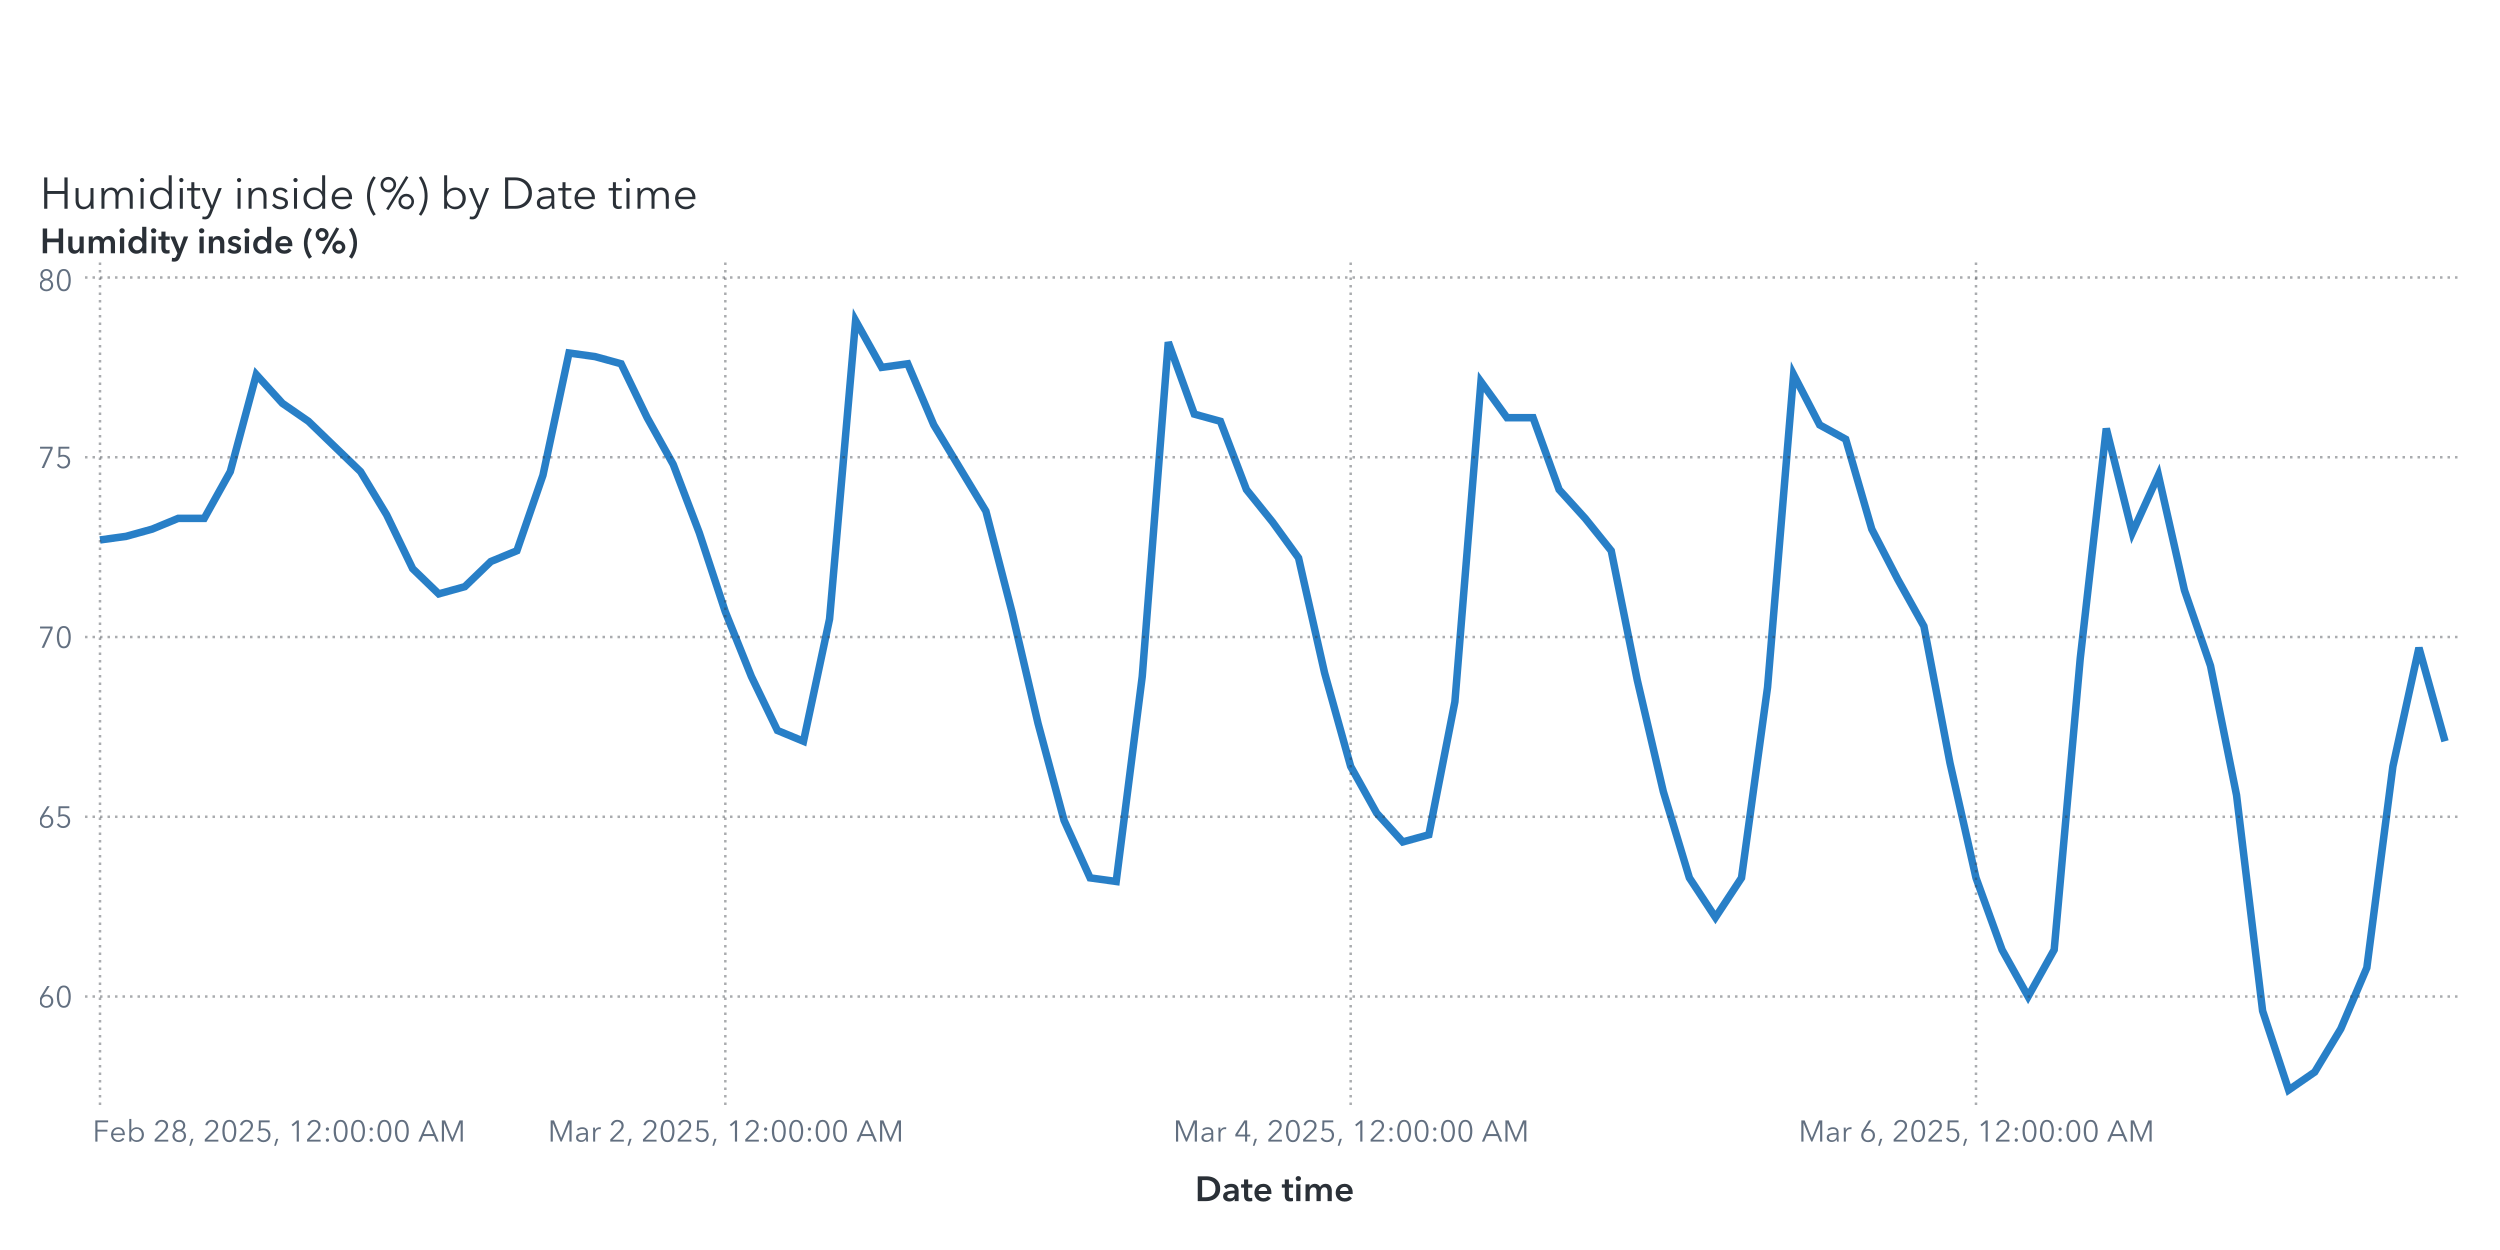
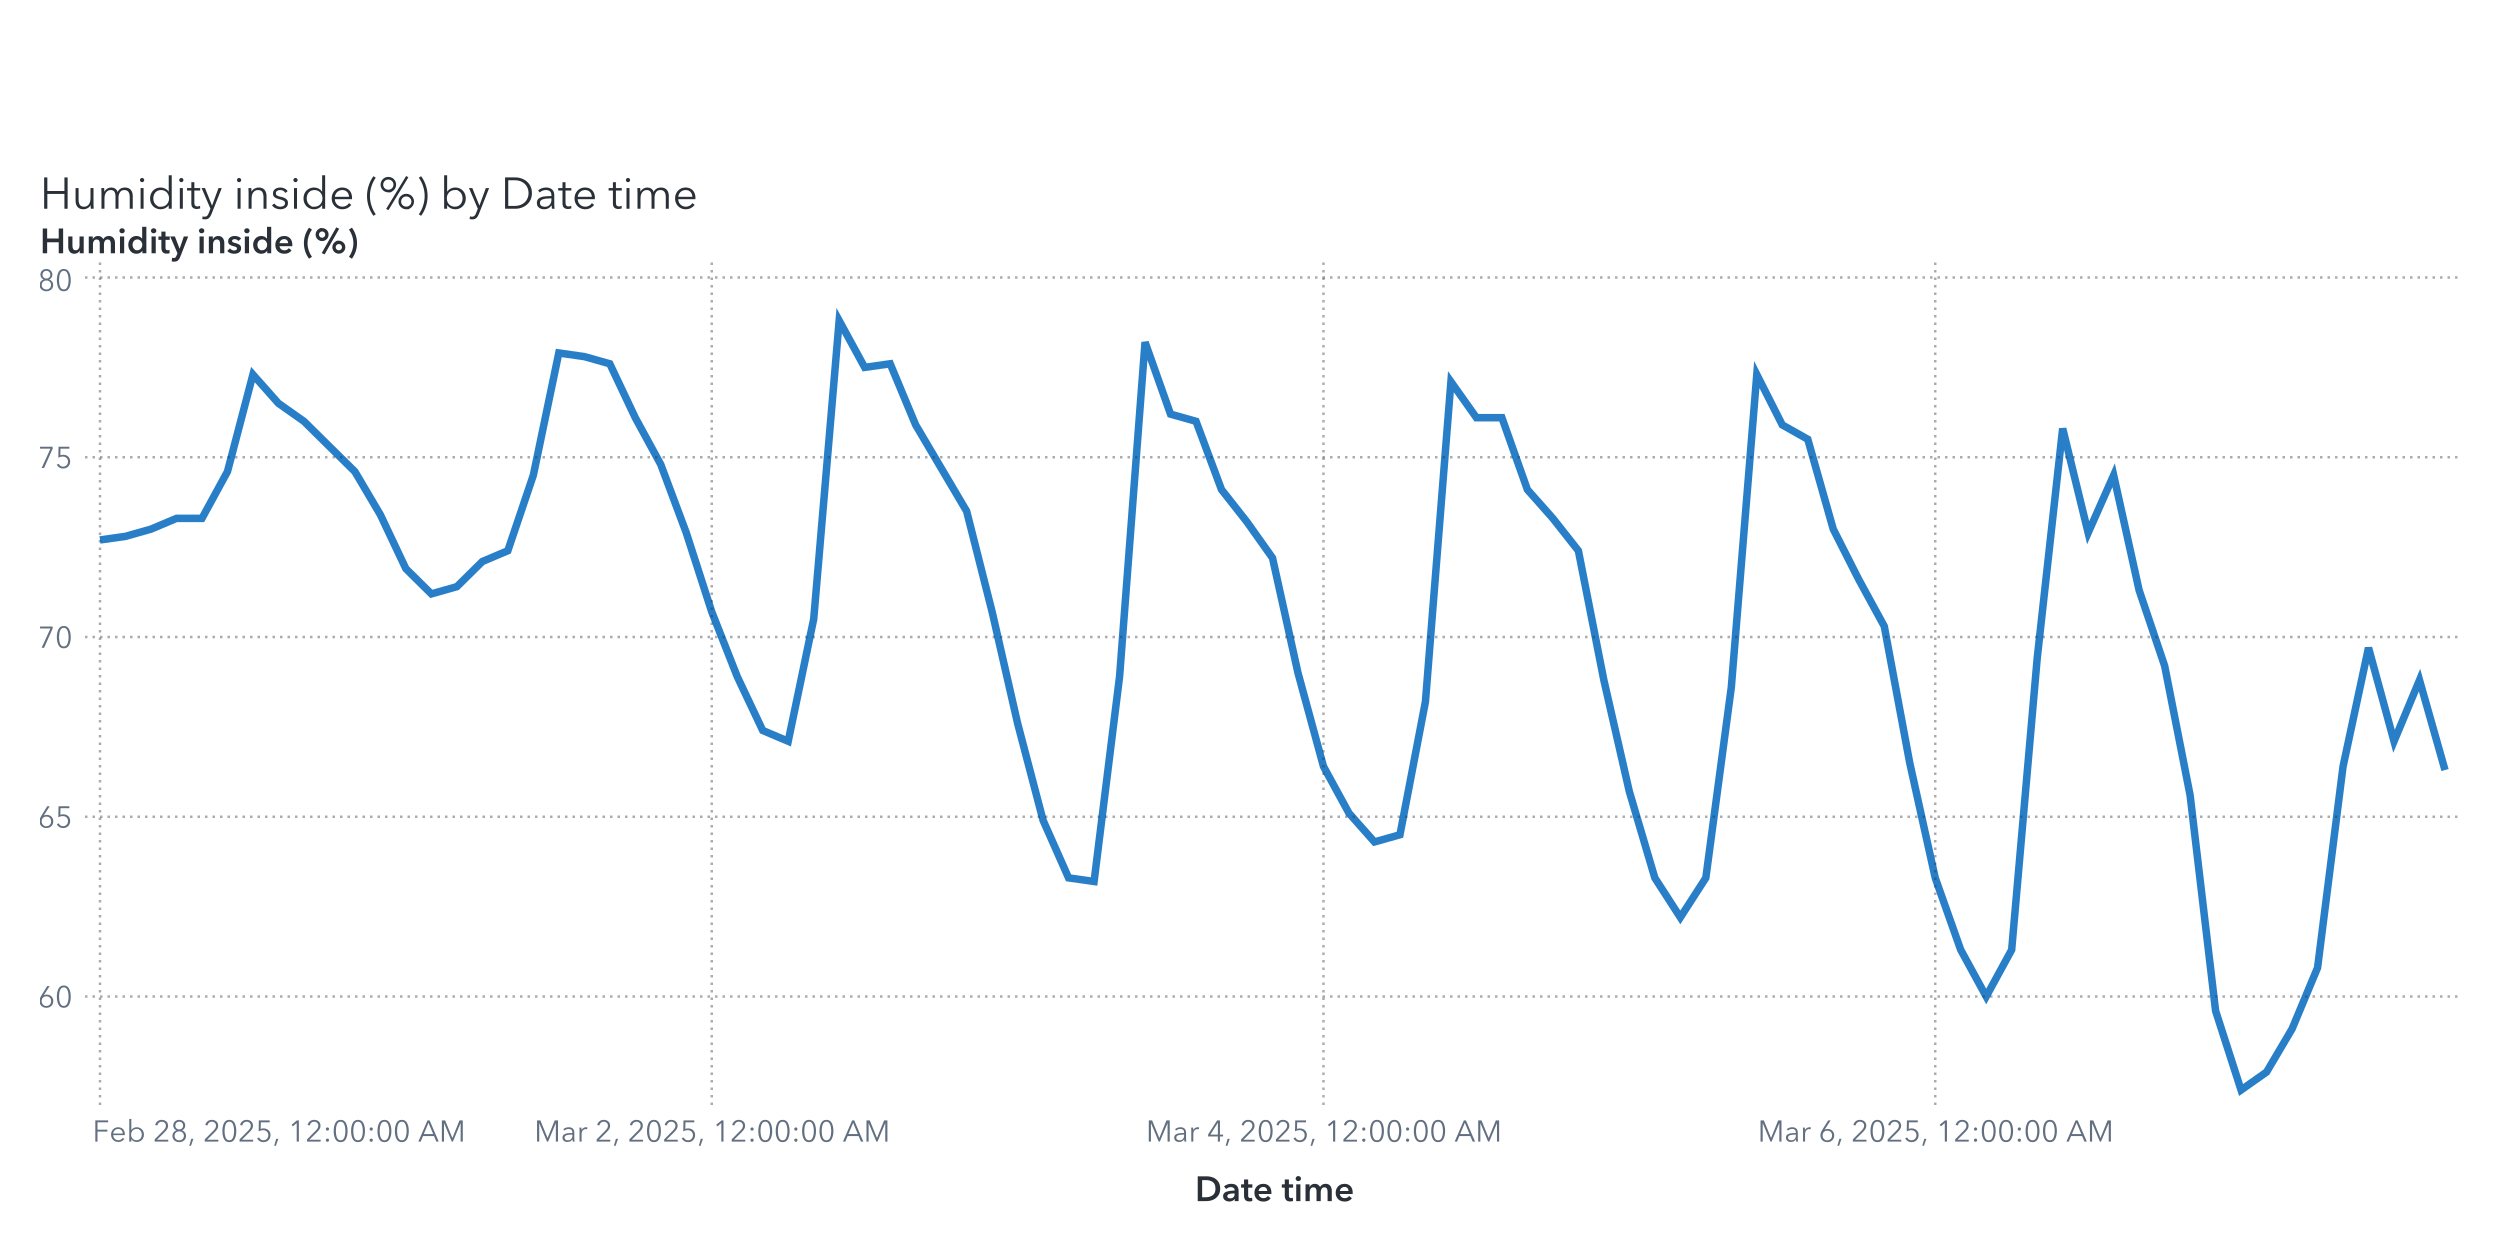
<svg xmlns="http://www.w3.org/2000/svg" xmlns:xlink="http://www.w3.org/1999/xlink" version="1.1" width="1000" height="500" viewBox="0 0 1000 500">
  <rect x="0" y="0" width="1000" height="500" fill="#ffffff">
</rect>
  <g>
    <rect x="0" y="0" rx="5" ry="5" width="1000.0" height="500.0" fill="#ffffff" opacity="0">
</rect>
    <rect x="0" y="0" rx="5" ry="5" width="1000.0" height="500.0" fill="#ffffff" opacity="0">
</rect>
    <rect x="0" y="0" rx="5" ry="5" width="1000.0" height="500.0" fill="#ffffff" opacity="0">
</rect>
    <rect x="0" y="50.0" rx="5" ry="5" width="1000.0" height="450.0" fill="#ffffff" opacity="0">
</rect>
    <g transform=" translate(16.0 -412.0)">
      <g transform="">
        <g fill="#2a3037" stroke="#2a3037" transform="translate(0 495.5) scale(0.0177 -0.0177)">
          <defs>
            <path id="g72/TT0" d="M94.0 708.0 L166.0 708.0 L166.0 401.0 L552.0 401.0 L552.0 708.0 L624.0 708.0 L624.0 0 L552.0 0 L552.0 335.0 L166.0 335.0 L166.0 0 L94.0 0 L94.0 708.0Z">
</path>
          </defs>
          <use x="0" y="0" xlink:href="#g72/TT0" />
          <defs>
            <path id="g117/TT0" d="M426.0 80.0 L424.0 80.0Q 405.0,40.0  359.5,14.0 T 264.0,-12.0 Q 177.0,-12.0  131.5,40.0 T 86.0,181.0  L86.0 468.0 L154.0 468.0 L154.0 209.0Q 154.0,130.0  182.5,87.5 T 281.0,45.0 Q 319.0,45.0  351.0,65.5 T 403.0,127.0 T 423.0,228.0  L423.0 468.0 L491.0 468.0 L491.0 103.0Q 491.0,43.0  495.0,0  L430.0 0Q 426.0,50.0  426.0,80.0 Z">
</path>
          </defs>
          <use x="718.0" y="0" xlink:href="#g117/TT0" />
          <defs>
            <path id="g109/TT0" d="M311.0 480.0Q 356.0,480.0  395.0,458.0 T 455.0,381.0 Q 479.0,429.0  521.0,454.5 T 619.0,480.0 Q 706.0,480.0  751.5,428.0 T 797.0,287.0  L797.0 0 L729.0 0 L729.0 259.0Q 729.0,423.0  608.0,423.0 Q 540.0,423.0  507.5,372.5 T 475.0,249.0  L475.0 0 L407.0 0 L407.0 273.0Q 407.0,347.0  382.5,385.0 T 294.0,423.0 Q 260.0,423.0  228.5,402.5 T 177.5,340.5 T 158.0,240.0  L158.0 0 L90.0 0 L90.0 365.0Q 90.0,425.0  86.0,468.0  L151.0 468.0Q 155.0,418.0  155.0,388.0  L157.0 388.0Q 178.0,429.0  219.5,454.5 T 311.0,480.0 Z">
</path>
          </defs>
          <use x="1299.0" y="0" xlink:href="#g109/TT0" />
          <defs>
            <path id="g105/TT0" d="M125.0 600.0Q 106.0,600.0  91.5,614.0 T 77.0,648.0 Q 77.0,668.0  91.5,682.0 T 125.0,696.0 Q 144.0,696.0  158.5,682.0 T 173.0,648.0 Q 173.0,628.0  158.5,614.0 T 125.0,600.0 Z M159.0 0 L91.0 0 L91.0 468.0 L159.0 468.0 L159.0 0Z">
</path>
          </defs>
          <use x="2182.0" y="0" xlink:href="#g105/TT0" />
          <defs>
            <path id="g100/TT0" d="M298.0 -12.0Q 227.0,-12.0  171.5,20.5 T 86.0,109.0 T 56.0,234.0 Q 56.0,303.0  86.0,359.0 T 171.5,447.5 T 298.0,480.0 Q 350.0,480.0  398.0,455.5 T 475.0,387.0  L477.0 387.0 L477.0 756.0 L545.0 756.0 L545.0 0 L477.0 0 L477.0 79.0 L475.0 79.0Q 446.0,36.0  398.0,12.0 T 298.0,-12.0 Z M305.0 46.0Q 357.0,46.0  398.0,70.5 T 462.0,138.0 T 485.0,234.0 Q 485.0,287.0  462.0,330.0 T 398.0,398.0 T 305.0,423.0 Q 250.0,423.0  210.0,398.0 T 149.0,330.0 T 128.0,234.0 Q 128.0,181.0  149.0,138.5 T 210.0,71.0 T 250.0,46.0 Z">
</path>
          </defs>
          <use x="2432.0" y="0" xlink:href="#g100/TT0" />
          <use x="3069.0" y="0" xlink:href="#g105/TT0" />
          <defs>
            <path id="g116/TT0" d="M169.0 411.0 L169.0 138.0Q 169.0,89.0  187.0,70.5 T 239.0,52.0 Q 268.0,52.0  298.0,67.0  L301.0 8.0Q 264.0,-6.0  221.0,-6.0 Q 173.0,-6.0  137.0,22.0 T 101.0,119.0  L101.0 411.0 L4.0 411.0 L4.0 468.0 L101.0 468.0 L101.0 600.0 L169.0 600.0 L169.0 468.0 L301.0 468.0 L301.0 411.0 L169.0 411.0Z">
</path>
          </defs>
          <use x="3319.0" y="0" xlink:href="#g116/TT0" />
          <defs>
            <path id="g121/TT0" d="M253.0 73.0 L398.0 468.0 L472.0 468.0 L239.0 -121.0Q 216.0,-180.0  182.5,-210.0 T 92.0,-240.0 Q 61.0,-240.0  31.0,-234.0  L38.0 -172.0Q 62.0,-180.0  88.0,-180.0 Q 121.0,-180.0  141.5,-159.5 T 178.0,-97.0  L216.0 1.0 L16.0 468.0 L92.0 468.0 L251.0 73.0 L253.0 73.0Z">
</path>
          </defs>
          <use x="3636.0" y="0" xlink:href="#g121/TT0" />
          <use x="4374.0" y="0" xlink:href="#g105/TT0" />
          <defs>
            <path id="g110/TT0" d="M155.0 388.0 L157.0 388.0Q 176.0,428.0  221.5,454.0 T 317.0,480.0 Q 404.0,480.0  449.5,428.0 T 495.0,287.0  L495.0 0 L427.0 0 L427.0 259.0Q 427.0,338.0  398.5,380.5 T 300.0,423.0 Q 262.0,423.0  230.0,402.5 T 178.0,341.0 T 158.0,240.0  L158.0 0 L90.0 0 L90.0 365.0Q 90.0,425.0  86.0,468.0  L151.0 468.0Q 155.0,418.0  155.0,388.0 Z">
</path>
          </defs>
          <use x="4624.0" y="0" xlink:href="#g110/TT0" />
          <defs>
            <path id="g115/TT0" d="M224.0 423.0Q 183.0,423.0  154.0,404.5 T 125.0,350.0 Q 125.0,318.0  151.0,300.0 T 237.0,270.0 Q 320.0,253.0  359.5,220.0 T 399.0,133.0 Q 399.0,59.0  347.5,23.5 T 223.0,-12.0 Q 167.0,-12.0  118.0,11.0 T 38.0,79.0  L92.0 119.0Q 111.0,87.0  146.5,66.5 T 222.0,46.0 Q 270.0,46.0  301.0,65.5 T 332.0,128.0 Q 332.0,163.0  299.5,182.0 T 194.0,218.0 Q 136.0,232.0  98.0,258.5 T 60.0,344.0 Q 60.0,411.0  108.5,445.5 T 227.0,480.0 Q 277.0,480.0  323.0,457.5 T 391.0,396.0  L339.0 357.0Q 324.0,387.0  293.0,405.0 T 224.0,423.0 Z">
</path>
          </defs>
          <use x="5205.0" y="0" xlink:href="#g115/TT0" />
          <use x="5649.0" y="0" xlink:href="#g105/TT0" />
          <use x="5899.0" y="0" xlink:href="#g100/TT0" />
          <defs>
            <path id="g101/TT0" d="M515.0 216.0 L127.0 216.0Q 128.0,169.0  150.5,130.5 T 212.0,69.0 T 298.0,46.0 Q 347.0,46.0  387.0,69.5 T 448.0,127.0  L499.0 87.0Q 421.0,-12.0  298.0,-12.0 Q 229.0,-12.0  174.0,20.0 T 87.5,108.0 T 56.0,234.0 Q 56.0,303.0  87.0,359.5 T 172.0,448.0 T 292.0,480.0 Q 363.0,480.0  413.5,449.5 T 490.0,366.0 T 516.0,248.0 Q 516.0,228.0  515.0,216.0 Z M292.0 423.0Q 248.0,423.0  211.5,402.0 T 153.0,345.5 T 128.0,270.0  L447.0 270.0Q 444.0,338.0  403.5,380.5 T 292.0,423.0 Z">
</path>
          </defs>
          <use x="6536.0" y="0" xlink:href="#g101/TT0" />
          <defs>
            <path id="g40/TT0" d="M230.0 -126.0 L178.0 -159.0Q 112.0,-72.0  72.0,46.0 T 32.0,288.0 Q 32.0,412.0  72.0,530.0 T 178.0,735.0  L230.0 702.0Q 170.0,618.0  134.0,509.0 T 98.0,288.0 Q 98.0,176.0  134.0,67.0 T 230.0,-126.0 Z">
</path>
          </defs>
          <use x="7358.0" y="0" xlink:href="#g40/TT0" />
          <defs>
            <path id="g37/TT0" d="M217.0 -31.0 L165.0 -4.0 L616.0 739.0 L667.0 712.0 L217.0 -31.0Z M214.0 370.0Q 165.0,370.0  125.0,393.5 T 61.5,457.0 T 38.0,545.0 Q 38.0,593.0  61.5,633.0 T 125.0,696.5 T 214.0,720.0 Q 263.0,720.0  303.0,696.5 T 366.5,633.0 T 390.0,545.0 Q 390.0,497.0  366.5,457.0 T 303.0,393.5 T 263.0,370.0 Z M214.0 660.0Q 166.0,660.0  132.0,627.0 T 98.0,545.0 Q 98.0,496.0  132.0,463.0 T 214.0,430.0 Q 262.0,430.0  296.0,463.0 T 330.0,545.0 Q 330.0,594.0  296.0,627.0 T 214.0,660.0 Z M619.0 -12.0Q 570.0,-12.0  530.0,11.5 T 466.5,75.0 T 443.0,163.0 Q 443.0,211.0  466.5,251.0 T 530.0,314.5 T 619.0,338.0 Q 668.0,338.0  708.0,314.5 T 771.5,251.0 T 795.0,163.0 Q 795.0,115.0  771.5,75.0 T 708.0,11.5 T 668.0,-12.0 Z M619.0 278.0Q 571.0,278.0  537.0,245.0 T 503.0,163.0 Q 503.0,114.0  537.0,81.0 T 619.0,48.0 Q 667.0,48.0  701.0,81.0 T 735.0,163.0 Q 735.0,212.0  701.0,245.0 T 619.0,278.0 Z">
</path>
          </defs>
          <use x="7658.0" y="0" xlink:href="#g37/TT0" />
          <defs>
            <path id="g41/TT0" d="M70.0 702.0 L122.0 735.0Q 188.0,648.0  228.0,530.0 T 268.0,288.0 Q 268.0,164.0  228.0,46.0 T 122.0,-159.0  L70.0 -126.0Q 130.0,-42.0  166.0,67.0 T 202.0,288.0 Q 202.0,400.0  166.0,509.0 T 70.0,702.0 Z">
</path>
          </defs>
          <use x="8491.0" y="0" xlink:href="#g41/TT0" />
          <defs>
            <path id="g98/TT0" d="M160.0 0 L92.0 0 L92.0 756.0 L160.0 756.0 L160.0 387.0 L162.0 387.0Q 191.0,431.0  239.0,455.5 T 339.0,480.0 Q 410.0,480.0  465.5,447.5 T 551.0,359.0 T 581.0,234.0 Q 581.0,165.0  551.0,109.0 T 465.5,20.5 T 339.0,-12.0 Q 287.0,-12.0  239.0,12.0 T 162.0,79.0  L160.0 79.0 L160.0 0Z M332.0 423.0Q 280.0,423.0  239.0,398.0 T 175.0,330.0 T 152.0,234.0 Q 152.0,181.0  175.0,138.0 T 239.0,70.5 T 332.0,46.0 Q 387.0,46.0  427.0,71.0 T 488.0,138.5 T 509.0,234.0 Q 509.0,287.0  488.0,330.0 T 427.0,398.0 T 387.0,423.0 Z">
</path>
          </defs>
          <use x="9041.0" y="0" xlink:href="#g98/TT0" />
          <use x="9678.0" y="0" xlink:href="#g121/TT0" />
          <defs>
            <path id="g68/TT0" d="M329.0 708.0Q 421.0,708.0  507.0,667.5 T 647.0,546.5 T 701.0,354.0 Q 701.0,242.0  647.0,161.5 T 507.0,40.5 T 329.0,0  L94.0 0 L94.0 708.0 L329.0 708.0Z M309.0 64.0Q 411.0,64.0  482.5,105.0 T 589.5,212.0 T 625.0,354.0 Q 625.0,430.0  589.5,496.0 T 482.5,603.0 T 309.0,644.0  L166.0 644.0 L166.0 64.0 L309.0 64.0Z">
</path>
          </defs>
          <use x="10416.0" y="0" xlink:href="#g68/TT0" />
          <defs>
            <path id="g97/TT0" d="M260.0 423.0Q 220.0,423.0  183.0,408.0 T 121.0,368.0  L83.0 413.0Q 113.0,443.0  161.0,461.5 T 267.0,480.0 Q 347.0,480.0  398.0,436.0 T 449.0,310.0  L449.0 105.0Q 449.0,42.0  457.0,0  L396.0 0Q 389.0,40.0  389.0,76.0  L387.0 76.0Q 355.0,30.0  314.5,9.0 T 217.0,-12.0 Q 178.0,-12.0  141.0,2.5 T 79.5,49.0 T 55.0,130.0 Q 55.0,198.0  99.0,232.0 T 212.5,276.5 T 385.0,287.0  L385.0 302.0Q 385.0,362.0  353.0,392.5 T 260.0,423.0 Z M125.0 133.0Q 125.0,87.0  157.0,65.5 T 235.0,44.0 Q 304.0,44.0  344.5,89.0 T 385.0,199.0  L385.0 234.0 L365.0 234.0Q 259.0,234.0  192.0,213.5 T 125.0,133.0 Z">
</path>
          </defs>
          <use x="11173.0" y="0" xlink:href="#g97/TT0" />
          <use x="11707.0" y="0" xlink:href="#g116/TT0" />
          <use x="12024.0" y="0" xlink:href="#g101/TT0" />
          <use x="12846.0" y="0" xlink:href="#g116/TT0" />
          <use x="13163.0" y="0" xlink:href="#g105/TT0" />
          <use x="13413.0" y="0" xlink:href="#g109/TT0" />
          <use x="14296.0" y="0" xlink:href="#g101/TT0" />
        </g>
        <text x="0" y="495.5" font-size="13.3pt" font-family="Avenir Next for SAS" fill="#2a3037" opacity="0">
Humidity inside (%) by Date time</text>
      </g>
    </g>
    <g transform=" translate(16.0 -16.0)">
      <defs>
        <clipPath id="ClipPath0">
          <rect x="18" y="118" width="953" height="340">
</rect>
        </clipPath>
      </defs>
      <g clip-path="url(#ClipPath0)">
        <defs>
          <clipPath id="ClipPath1">
            <rect x="18" y="120" width="951" height="338">
</rect>
          </clipPath>
        </defs>
        <g clip-path="url(#ClipPath1)">
-           <polyline id="Polyline_6" points="24.0,231.98  34.42,230.54  44.84,227.66  55.27,223.35  65.69,223.35  76.11,204.65  86.53,165.83  96.96,177.33  107.38,184.52  117.8,194.59  128.22,204.65  138.64,221.91  149.07,243.48  159.49,253.55  169.91,250.67  180.33,240.61  190.76,236.29  201.18,206.09  211.6,157.2  222.02,158.64  232.44,161.51  242.87,183.08  253.29,201.78  263.71,229.1  274.13,260.74  284.56,286.62  294.98,308.19  305.4,312.51  315.82,263.62  326.24,144.26  336.67,162.95  347.09,161.51  357.51,185.96  367.93,203.22  378.36,220.47  388.78,260.74  399.2,305.32  409.62,344.15  420.04,367.15  430.47,368.59  440.89,286.62  451.31,152.88  461.73,181.65  472.16,184.52  482.58,211.85  493.0,224.79  503.42,239.17  513.84,285.19  524.27,322.58  534.69,341.27  545.11,352.77  555.53,349.9  565.96,296.69  576.38,168.7  586.8,183.08  597.22,183.08  607.64,211.85  618.07,223.35  628.49,236.29  638.91,288.06  649.33,332.64  659.76,367.15  670.18,382.97  680.6,367.15  691.02,290.94  701.44,165.83  711.87,185.96  722.29,191.71  732.71,227.66  743.13,247.8  753.56,266.49  763.98,321.14  774.4,367.15  784.82,395.92  795.24,414.61  805.67,395.92  816.09,279.43  826.51,187.4  836.93,229.1  847.36,206.09  857.78,252.11  868.2,282.31  878.62,334.08  889.04,420.36  899.47,452.0  909.89,444.81  920.31,427.55  930.73,403.11  941.16,322.58  951.58,275.12  962.0,312.51 " fill="none" stroke="#287fc7" stroke-width="3.0">
+           <polyline id="Polyline_6" points="24.0,231.98  34.2,230.54  44.39,227.66  54.59,223.35  64.78,223.35  74.98,204.65  85.17,165.83  95.37,177.33  105.57,184.52  115.76,194.59  125.96,204.65  136.15,221.91  146.35,243.48  156.54,253.55  166.74,250.67  176.93,240.61  187.13,236.29  197.33,206.09  207.52,157.2  217.72,158.64  227.91,161.51  238.11,183.08  248.3,201.78  258.5,229.1  268.7,260.74  278.89,286.62  289.09,308.19  299.28,312.51  309.48,263.62  319.67,144.26  329.87,162.95  340.07,161.51  350.26,185.96  360.46,203.22  370.65,220.47  380.85,260.74  391.04,305.32  401.24,344.15  411.43,367.15  421.63,368.59  431.83,286.62  442.02,152.88  452.22,181.65  462.41,184.52  472.61,211.85  482.8,224.79  493.0,239.17  503.2,285.19  513.39,322.58  523.59,341.27  533.78,352.77  543.98,349.9  554.17,296.69  564.37,168.7  574.57,183.08  584.76,183.08  594.96,211.85  605.15,223.35  615.35,236.29  625.54,288.06  635.74,332.64  645.93,367.15  656.13,382.97  666.33,367.15  676.52,290.94  686.72,165.83  696.91,185.96  707.11,191.71  717.3,227.66  727.5,247.8  737.7,266.49  747.89,321.14  758.09,367.15  768.28,395.92  778.48,414.61  788.67,395.92  798.87,279.43  809.07,187.4  819.26,229.1  829.46,206.09  839.65,252.11  849.85,282.31  860.04,334.08  870.24,420.36  880.43,452.0  890.63,444.81  900.83,427.55  911.02,403.11  921.22,322.58  931.41,275.12  941.61,312.51  951.8,288.06  962.0,324.01 " fill="none" stroke="#287fc7" stroke-width="3.0">
</polyline>
        </g>
        <path d="M18.0 414.61L969.0 414.61" stroke="#2a3037" stroke-dasharray="1,2" fill="none" opacity="0.4">
</path>
        <path d="M18.0 342.71L969.0 342.71" stroke="#2a3037" stroke-dasharray="1,2" fill="none" opacity="0.4">
</path>
        <path d="M18.0 270.81L969.0 270.81" stroke="#2a3037" stroke-dasharray="1,2" fill="none" opacity="0.4">
</path>
        <path d="M18.0 198.9L969.0 198.9" stroke="#2a3037" stroke-dasharray="1,2" fill="none" opacity="0.4">
</path>
        <path d="M18.0 127.0L969.0 127.0" stroke="#2a3037" stroke-dasharray="1,2" fill="none" opacity="0.4">
</path>
        <path d="M24.0 458.0L24.0 120.0" stroke="#2a3037" stroke-dasharray="1,2" fill="none" opacity="0.4">
</path>
-         <path d="M274.13 458.0L274.13 120.0" stroke="#2a3037" stroke-dasharray="1,2" fill="none" opacity="0.4">
- </path>
-         <path d="M524.27 458.0L524.27 120.0" stroke="#2a3037" stroke-dasharray="1,2" fill="none" opacity="0.4">
- </path>
-         <path d="M774.4 458.0L774.4 120.0" stroke="#2a3037" stroke-dasharray="1,2" fill="none" opacity="0.4">
+         <path d="M268.7 458.0L268.7 120.0" stroke="#2a3037" stroke-dasharray="1,2" fill="none" opacity="0.4">
+ </path>
+         <path d="M513.39 458.0L513.39 120.0" stroke="#2a3037" stroke-dasharray="1,2" fill="none" opacity="0.4">
+ </path>
+         <path d="M758.09 458.0L758.09 120.0" stroke="#2a3037" stroke-dasharray="1,2" fill="none" opacity="0.4">
</path>
      </g>
      <defs>
        <clipPath id="ClipPath2">
          <rect x="0" y="121" width="18" height="337">
</rect>
        </clipPath>
      </defs>
      <g clip-path="url(#ClipPath2)">
        <g fill="#626f80" stroke="#626f80" transform="translate(-0.92 418.91) scale(0.012 -0.012)">
          <defs>
            <path id="g54/TT0" d="M203.0 397.0Q 218.0,409.0  247.0,416.0 T 304.0,423.0 Q 365.0,423.0  414.5,395.5 T 492.0,318.0 T 520.0,205.0 Q 520.0,140.0  490.5,89.5 T 408.5,10.5 T 290.0,-18.0 Q 224.0,-18.0  171.5,10.5 T 89.5,89.5 T 60.0,205.0 Q 60.0,255.0  77.0,301.5 T 124.0,397.0  L317.0 708.0 L400.0 708.0 L201.0 399.0 L203.0 397.0Z M290.0 43.0Q 336.0,43.0  372.0,64.0 T 428.0,122.0 T 448.0,205.0 Q 448.0,275.0  405.0,320.0 T 290.0,365.0 Q 218.0,365.0  175.0,320.0 T 132.0,205.0 Q 132.0,159.0  152.0,122.0 T 208.0,64.0 T 244.0,43.0 Z">
</path>
          </defs>
          <use x="0" y="0" xlink:href="#g54/TT0" />
          <defs>
            <path id="g48/TT0" d="M522.0 353.0Q 522.0,195.0  467.0,88.5 T 290.0,-18.0 Q 167.0,-18.0  112.5,88.5 T 58.0,353.0 Q 58.0,512.0  112.5,619.0 T 290.0,726.0 Q 412.0,726.0  467.0,618.5 T 522.0,353.0 Z M131.0 353.0Q 131.0,226.0  167.5,135.0 T 290.0,44.0 Q 375.0,44.0  412.0,135.5 T 449.0,353.0 Q 449.0,480.0  412.0,572.5 T 290.0,665.0 Q 204.0,665.0  167.5,573.0 T 131.0,353.0 Z">
</path>
          </defs>
          <use x="580.0" y="0" xlink:href="#g48/TT0" />
        </g>
-         <text id="Text_99" x="13.0" y="418.91" font-size="9.0pt" font-family="Avenir Next for SAS" fill="#626f80" text-anchor="end" opacity="0">
+         <text id="Text_101" x="13.0" y="418.91" font-size="9.0pt" font-family="Avenir Next for SAS" fill="#626f80" text-anchor="end" opacity="0">
60</text>
        <g fill="#626f80" stroke="#626f80" transform="translate(-0.92 347.01) scale(0.012 -0.012)">
          <use x="0" y="0" xlink:href="#g54/TT0" />
          <defs>
            <path id="g53/TT0" d="M180.0 644.0 L175.0 425.0Q 219.0,441.0  273.0,441.0 Q 339.0,441.0  391.5,413.0 T 473.5,334.5 T 503.0,219.0 Q 503.0,151.0  473.5,97.0 T 390.5,12.5 T 268.0,-18.0 Q 194.0,-18.0  140.0,16.0 T 56.0,111.0  L121.0 140.0Q 140.0,96.0  179.0,70.0 T 264.0,44.0 Q 311.0,44.0  349.0,66.0 T 408.5,126.5 T 430.0,212.0 Q 430.0,289.0  380.5,335.5 T 254.0,382.0 Q 180.0,382.0  107.0,343.0  L114.0 708.0 L475.0 708.0 L475.0 644.0 L180.0 644.0Z">
</path>
          </defs>
          <use x="580.0" y="0" xlink:href="#g53/TT0" />
        </g>
-         <text id="Text_100" x="13.0" y="347.01" font-size="9.0pt" font-family="Avenir Next for SAS" fill="#626f80" text-anchor="end" opacity="0">
+         <text id="Text_102" x="13.0" y="347.01" font-size="9.0pt" font-family="Avenir Next for SAS" fill="#626f80" text-anchor="end" opacity="0">
65</text>
        <g fill="#626f80" stroke="#626f80" transform="translate(-0.92 275.11) scale(0.012 -0.012)">
          <defs>
            <path id="g55/TT0" d="M498.0 642.0 L213.0 0 L132.0 0 L425.0 644.0 L78.0 644.0 L78.0 708.0 L498.0 708.0 L498.0 642.0Z">
</path>
          </defs>
          <use x="0" y="0" xlink:href="#g55/TT0" />
          <use x="580.0" y="0" xlink:href="#g48/TT0" />
        </g>
-         <text id="Text_101" x="13.0" y="275.11" font-size="9.0pt" font-family="Avenir Next for SAS" fill="#626f80" text-anchor="end" opacity="0">
+         <text id="Text_103" x="13.0" y="275.11" font-size="9.0pt" font-family="Avenir Next for SAS" fill="#626f80" text-anchor="end" opacity="0">
70</text>
        <g fill="#626f80" stroke="#626f80" transform="translate(-0.92 203.2) scale(0.012 -0.012)">
          <use x="0" y="0" xlink:href="#g55/TT0" />
          <use x="580.0" y="0" xlink:href="#g53/TT0" />
        </g>
-         <text id="Text_102" x="13.0" y="203.2" font-size="9.0pt" font-family="Avenir Next for SAS" fill="#626f80" text-anchor="end" opacity="0">
+         <text id="Text_104" x="13.0" y="203.2" font-size="9.0pt" font-family="Avenir Next for SAS" fill="#626f80" text-anchor="end" opacity="0">
75</text>
        <g fill="#626f80" stroke="#626f80" transform="translate(-0.92 132.3) scale(0.012 -0.012)">
          <defs>
            <path id="g56/TT0" d="M517.0 186.0Q 517.0,126.0  486.0,79.5 T 403.0,7.5 T 290.0,-18.0 Q 229.0,-18.0  177.0,7.5 T 94.0,79.5 T 63.0,186.0 Q 63.0,256.0  100.5,306.5 T 197.0,375.0  L197.0 377.0Q 150.0,393.0  120.0,437.5 T 90.0,537.0 Q 90.0,593.0  117.0,636.0 T 190.0,702.5 T 290.0,726.0 Q 344.0,726.0  390.0,702.5 T 463.0,636.0 T 490.0,537.0 Q 490.0,482.0  460.0,437.5 T 383.0,377.0  L383.0 375.0Q 442.0,358.0  479.5,307.0 T 517.0,186.0 Z M290.0 406.0Q 345.0,406.0  382.5,442.0 T 420.0,533.0 Q 420.0,590.0  383.0,627.5 T 290.0,665.0 Q 234.0,665.0  197.0,627.5 T 160.0,533.0 Q 160.0,478.0  197.5,442.0 T 290.0,406.0 Z M290.0 43.0Q 359.0,43.0  402.0,86.0 T 445.0,194.0 Q 445.0,258.0  402.0,300.0 T 290.0,342.0 Q 221.0,342.0  178.0,300.0 T 135.0,194.0 Q 135.0,129.0  178.0,86.0 T 290.0,43.0 Z">
</path>
          </defs>
          <use x="0" y="0" xlink:href="#g56/TT0" />
          <use x="580.0" y="0" xlink:href="#g48/TT0" />
        </g>
-         <text id="Text_103" x="13.0" y="132.3" font-size="9.0pt" font-family="Avenir Next for SAS" fill="#626f80" text-anchor="end" opacity="0">
+         <text id="Text_105" x="13.0" y="132.3" font-size="9.0pt" font-family="Avenir Next for SAS" fill="#626f80" text-anchor="end" opacity="0">
80</text>
      </g>
      <g fill="#2a3037" stroke="#2a3037" transform="translate(0 117.31) scale(0.014 -0.014)">
        <defs>
          <path id="g72/TT1" d="M78.0 708.0 L204.0 708.0 L204.0 422.0 L535.0 422.0 L535.0 708.0 L661.0 708.0 L661.0 0 L535.0 0 L535.0 314.0 L204.0 314.0 L204.0 0 L78.0 0 L78.0 708.0Z">
</path>
        </defs>
        <use x="0" y="0" xlink:href="#g72/TT1" />
        <defs>
          <path id="g117/TT1" d="M396.0 0 L396.0 77.0 L394.0 77.0Q 377.0,39.0  336.5,12.5 T 245.0,-14.0 Q 157.0,-14.0  112.5,42.5 T 68.0,180.0  L68.0 480.0 L188.0 480.0 L188.0 214.0Q 188.0,86.0  278.0,86.0 Q 332.0,86.0  361.0,124.5 T 390.0,216.0  L390.0 480.0 L510.0 480.0 L510.0 0 L396.0 0Z">
</path>
        </defs>
        <use x="739.0" y="0" xlink:href="#g117/TT1" />
        <defs>
          <path id="g109/TT1" d="M822.0 300.0 L822.0 0 L702.0 0 L702.0 266.0Q 702.0,394.0  612.0,394.0 Q 560.0,394.0  533.0,354.5 T 506.0,262.0  L506.0 0 L386.0 0 L386.0 290.0Q 386.0,337.0  363.5,365.5 T 297.0,394.0 Q 246.0,394.0  219.0,355.5 T 192.0,264.0  L192.0 0 L72.0 0 L72.0 480.0 L186.0 480.0 L186.0 403.0 L188.0 403.0Q 205.0,442.0  244.0,468.0 T 337.0,494.0 Q 390.0,494.0  428.0,470.0 T 487.0,403.0 Q 511.0,447.0  551.5,470.5 T 645.0,494.0 Q 733.0,494.0  777.5,437.5 T 822.0,300.0 Z">
</path>
        </defs>
        <use x="1321.0" y="0" xlink:href="#g109/TT1" />
        <defs>
          <path id="g105/TT1" d="M133.0 715.0Q 166.0,715.0  188.5,694.5 T 211.0,643.0 Q 211.0,612.0  188.5,591.5 T 133.0,571.0 Q 101.0,571.0  79.0,592.5 T 57.0,643.0 Q 57.0,672.0  79.0,693.5 T 133.0,715.0 Z M74.0 480.0 L194.0 480.0 L194.0 0 L74.0 0 L74.0 480.0Z">
</path>
        </defs>
        <use x="2211.0" y="0" xlink:href="#g105/TT1" />
        <defs>
          <path id="g100/TT1" d="M446.0 0 L446.0 72.0 L444.0 72.0Q 420.0,31.0  375.0,8.5 T 279.0,-14.0 Q 208.0,-14.0  154.5,20.5 T 72.0,113.5 T 43.0,242.0 Q 43.0,312.0  73.0,370.0 T 156.0,461.0 T 276.0,494.0 Q 377.0,494.0  437.0,419.0  L440.0 419.0 L440.0 756.0 L560.0 756.0 L560.0 0 L446.0 0Z M303.0 86.0Q 345.0,86.0  377.0,108.5 T 426.5,166.5 T 444.0,240.0 Q 444.0,278.0  426.5,314.5 T 377.0,373.5 T 303.0,396.0 Q 259.0,396.0  227.5,374.0 T 180.5,316.5 T 165.0,242.0 Q 165.0,203.0  180.5,167.0 T 227.5,108.5 T 259.0,86.0 Z">
</path>
        </defs>
        <use x="2479.0" y="0" xlink:href="#g100/TT1" />
        <use x="3113.0" y="0" xlink:href="#g105/TT1" />
        <defs>
          <path id="g116/TT1" d="M3.0 480.0 L87.0 480.0 L87.0 619.0 L205.0 619.0 L205.0 480.0 L325.0 480.0 L325.0 384.0 L205.0 384.0 L205.0 161.0Q 205.0,125.0  218.0,106.0 T 268.0,87.0 Q 299.0,87.0  319.0,97.0  L323.0 3.0Q 289.0,-10.0  243.0,-10.0 Q 155.0,-10.0  121.0,35.5 T 87.0,160.0  L87.0 384.0 L3.0 384.0 L3.0 480.0Z">
</path>
        </defs>
        <use x="3381.0" y="0" xlink:href="#g116/TT1" />
        <defs>
          <path id="g121/TT1" d="M133.0 480.0 L267.0 131.0 L269.0 131.0 L388.0 480.0 L513.0 480.0 L286.0 -103.0Q 258.0,-174.0  218.5,-207.0 T 104.0,-240.0 Q 71.0,-240.0  42.0,-233.0  L52.0 -129.0Q 74.0,-136.0  97.0,-136.0 Q 133.0,-136.0  149.0,-119.5 T 182.0,-61.0  L206.0 0 L0 480.0 L133.0 480.0Z">
</path>
        </defs>
        <use x="3721.0" y="0" xlink:href="#g121/TT1" />
        <use x="4484.0" y="0" xlink:href="#g105/TT1" />
        <defs>
          <path id="g110/TT1" d="M186.0 480.0 L186.0 403.0 L188.0 403.0Q 205.0,441.0  245.5,467.5 T 337.0,494.0 Q 425.0,494.0  469.5,437.5 T 514.0,300.0  L514.0 0 L394.0 0 L394.0 266.0Q 394.0,394.0  304.0,394.0 Q 250.0,394.0  221.0,355.5 T 192.0,264.0  L192.0 0 L72.0 0 L72.0 480.0 L186.0 480.0Z">
</path>
        </defs>
        <use x="4752.0" y="0" xlink:href="#g110/TT1" />
        <defs>
          <path id="g115/TT1" d="M230.0 404.0Q 198.0,404.0  175.5,391.0 T 153.0,352.0 Q 153.0,327.0  176.0,315.0 T 257.0,289.0 Q 325.0,273.0  368.5,241.0 T 412.0,146.0 Q 412.0,64.0  355.5,25.0 T 212.0,-14.0 Q 155.0,-14.0  102.0,7.0 T 15.0,65.0  L94.0 139.0Q 114.0,112.0  146.5,95.5 T 217.0,79.0 Q 248.0,79.0  271.0,93.0 T 294.0,136.0 Q 294.0,164.0  269.5,177.5 T 184.0,205.0 Q 119.0,221.0  80.5,250.5 T 42.0,341.0 Q 42.0,416.0  98.0,455.0 T 233.0,494.0 Q 287.0,494.0  336.0,475.0 T 413.0,421.0  L335.0 352.0Q 318.0,374.0  290.0,389.0 T 230.0,404.0 Z">
</path>
        </defs>
        <use x="5334.0" y="0" xlink:href="#g115/TT1" />
        <use x="5778.0" y="0" xlink:href="#g105/TT1" />
        <use x="6046.0" y="0" xlink:href="#g100/TT1" />
        <defs>
          <path id="g101/TT1" d="M529.0 202.0 L164.0 202.0Q 168.0,152.0  208.0,118.0 T 301.0,84.0 Q 384.0,84.0  428.0,146.0  L508.0 82.0Q 437.0,-14.0  302.0,-14.0 Q 228.0,-14.0  169.5,16.5 T 77.5,104.0 T 44.0,237.0 Q 44.0,313.0  77.0,371.5 T 168.0,462.0 T 298.0,494.0 Q 402.0,494.0  466.0,427.0 T 530.0,234.0 Q 530.0,213.0  529.0,202.0 Z M297.0 404.0Q 244.0,404.0  206.0,371.0 T 164.0,288.0  L410.0 288.0Q 410.0,338.0  381.0,371.0 T 297.0,404.0 Z">
</path>
        </defs>
        <use x="6680.0" y="0" xlink:href="#g101/TT1" />
        <defs>
          <path id="g40/TT1" d="M182.0 732.0 L266.0 677.0Q 206.0,593.0  172.5,492.0 T 139.0,288.0 Q 139.0,185.0  172.5,84.0 T 266.0,-101.0  L182.0 -156.0Q 112.0,-60.0  74.0,54.0 T 36.0,288.0 Q 36.0,408.0  74.0,522.0 T 182.0,732.0 Z">
</path>
        </defs>
        <use x="7504.0" y="0" xlink:href="#g40/TT1" />
        <defs>
          <path id="g37/TT1" d="M631.0 740.0 L714.0 702.0 L298.0 -32.0 L215.0 6.0 L631.0 740.0Z M226.0 720.0Q 277.0,720.0  319.5,695.0 T 387.0,627.5 T 412.0,534.0 Q 412.0,483.0  387.0,440.5 T 319.5,373.0 T 226.0,348.0 Q 175.0,348.0  132.5,373.0 T 65.0,440.5 T 40.0,534.0 Q 40.0,585.0  65.0,627.5 T 132.5,695.0 T 175.0,720.0 Z M226.0 624.0Q 189.0,624.0  162.5,598.0 T 136.0,534.0 Q 136.0,497.0  162.5,470.5 T 226.0,444.0 Q 264.0,444.0  290.0,470.5 T 316.0,534.0 Q 316.0,572.0  290.0,598.0 T 226.0,624.0 Z M704.0 360.0Q 755.0,360.0  797.5,335.0 T 865.0,267.5 T 890.0,174.0 Q 890.0,123.0  865.0,80.5 T 797.5,13.0 T 704.0,-12.0 Q 653.0,-12.0  610.5,13.0 T 543.0,80.5 T 518.0,174.0 Q 518.0,225.0  543.0,267.5 T 610.5,335.0 T 653.0,360.0 Z M704.0 264.0Q 667.0,264.0  640.5,238.0 T 614.0,174.0 Q 614.0,137.0  640.5,110.5 T 704.0,84.0 Q 742.0,84.0  768.0,110.5 T 794.0,174.0 Q 794.0,212.0  768.0,238.0 T 704.0,264.0 Z">
</path>
        </defs>
        <use x="7834.0" y="0" xlink:href="#g37/TT1" />
        <defs>
          <path id="g41/TT1" d="M148.0 -156.0 L64.0 -101.0Q 124.0,-17.0  157.5,84.0 T 191.0,288.0 Q 191.0,391.0  157.5,492.0 T 64.0,677.0  L148.0 732.0Q 218.0,636.0  256.0,522.0 T 294.0,288.0 Q 294.0,168.0  256.0,54.0 T 148.0,-156.0 Z">
</path>
        </defs>
        <use x="8764.0" y="0" xlink:href="#g41/TT1" />
      </g>
-       <text id="Text_104" x="0" y="117.31" font-size="10.5pt" font-family="Avenir Next for SAS" font-weight="bold" fill="#2a3037" text-anchor="start" opacity="0">
+       <text id="Text_106" x="0" y="117.31" font-size="10.5pt" font-family="Avenir Next for SAS" font-weight="bold" fill="#2a3037" text-anchor="start" opacity="0">
Humidity inside (%)</text>
      <defs>
        <clipPath id="ClipPath3">
          <rect x="18" y="458" width="950" height="42">
</rect>
        </clipPath>
      </defs>
      <g clip-path="url(#ClipPath3)">
        <g fill="#626f80" stroke="#626f80" transform="translate(21.0 472.65) scale(0.012 -0.012)">
          <defs>
            <path id="g70/TT0" d="M166.0 0 L94.0 0 L94.0 708.0 L521.0 708.0 L521.0 644.0 L166.0 644.0 L166.0 398.0 L496.0 398.0 L496.0 335.0 L166.0 335.0 L166.0 0Z">
</path>
          </defs>
          <use x="0" y="0" xlink:href="#g70/TT0" />
          <use x="562.0" y="0" xlink:href="#g101/TT0" />
          <use x="1134.0" y="0" xlink:href="#g98/TT0" />
          <defs>
            <path id="g50/TT0" d="M51.0 0 L51.0 75.0 L341.0 368.0Q 380.0,408.0  403.0,447.0 T 426.0,530.0 Q 426.0,590.0  385.5,627.5 T 286.0,665.0 Q 230.0,665.0  191.0,630.0 T 140.0,539.0  L69.0 553.0Q 84.0,629.0  144.0,677.5 T 286.0,726.0 Q 344.0,726.0  392.5,703.5 T 470.0,637.0 T 499.0,531.0 Q 499.0,469.0  470.0,421.5 T 384.0,317.0  L129.0 64.0 L504.0 64.0 L504.0 0 L51.0 0Z">
</path>
          </defs>
          <use x="2021.0" y="0" xlink:href="#g50/TT0" />
          <use x="2601.0" y="0" xlink:href="#g56/TT0" />
          <defs>
            <path id="g44/TT0" d="M102.0 -140.0 L45.0 -140.0 L112.0 95.0 L183.0 95.0 L102.0 -140.0Z">
</path>
          </defs>
          <use x="3181.0" y="0" xlink:href="#g44/TT0" />
          <use x="3691.0" y="0" xlink:href="#g50/TT0" />
          <use x="4271.0" y="0" xlink:href="#g48/TT0" />
          <use x="4851.0" y="0" xlink:href="#g50/TT0" />
          <use x="5431.0" y="0" xlink:href="#g53/TT0" />
          <use x="6011.0" y="0" xlink:href="#g44/TT0" />
          <defs>
            <path id="g49/TT0" d="M358.0 0 L286.0 0 L286.0 619.0 L158.0 510.0 L114.0 560.0 L294.0 708.0 L358.0 708.0 L358.0 0Z">
</path>
          </defs>
          <use x="6521.0" y="0" xlink:href="#g49/TT0" />
          <use x="7101.0" y="0" xlink:href="#g50/TT0" />
          <defs>
            <path id="g58/TT0" d="M150.0 366.0Q 127.0,366.0  111.5,382.0 T 96.0,420.0 Q 96.0,442.0  111.5,458.0 T 150.0,474.0 Q 173.0,474.0  188.5,458.0 T 204.0,420.0 Q 204.0,398.0  188.5,382.0 T 150.0,366.0 Z M150.0 -6.0Q 127.0,-6.0  111.5,10.0 T 96.0,48.0 Q 96.0,70.0  111.5,86.0 T 150.0,102.0 Q 173.0,102.0  188.5,86.0 T 204.0,48.0 Q 204.0,26.0  188.5,10.0 T 150.0,-6.0 Z">
</path>
          </defs>
          <use x="7681.0" y="0" xlink:href="#g58/TT0" />
          <use x="7981.0" y="0" xlink:href="#g48/TT0" />
          <use x="8561.0" y="0" xlink:href="#g48/TT0" />
          <use x="9141.0" y="0" xlink:href="#g58/TT0" />
          <use x="9441.0" y="0" xlink:href="#g48/TT0" />
          <use x="10021.0" y="0" xlink:href="#g48/TT0" />
          <defs>
            <path id="g65/TT0" d="M89.0 0 L10.0 0 L316.0 708.0 L386.0 708.0 L690.0 0 L610.0 0 L532.0 186.0 L166.0 186.0 L89.0 0Z M193.0 252.0 L505.0 252.0 L349.0 628.0 L193.0 252.0Z">
</path>
          </defs>
          <use x="10851.0" y="0" xlink:href="#g65/TT0" />
          <defs>
            <path id="g77/TT0" d="M444.0 122.0 L445.0 122.0 L682.0 708.0 L792.0 708.0 L792.0 0 L720.0 0 L720.0 615.0 L718.0 615.0 L462.0 0 L424.0 0 L168.0 615.0 L166.0 615.0 L166.0 0 L94.0 0 L94.0 708.0 L204.0 708.0 L444.0 122.0Z">
</path>
          </defs>
          <use x="11551.0" y="0" xlink:href="#g77/TT0" />
        </g>
-         <text id="Text_106" x="95.0" y="472.65" font-size="9.0pt" font-family="Avenir Next for SAS" fill="#626f80" text-anchor="middle" opacity="0">
+         <text id="Text_108" x="95.0" y="472.65" font-size="9.0pt" font-family="Avenir Next for SAS" fill="#626f80" text-anchor="middle" opacity="0">
Feb 28, 2025, 12:00:00 AM</text>
-         <g fill="#626f80" stroke="#626f80" transform="translate(203.13 472.65) scale(0.012 -0.012)">
+         <g fill="#626f80" stroke="#626f80" transform="translate(197.7 472.65) scale(0.012 -0.012)">
          <use x="0" y="0" xlink:href="#g77/TT0" />
          <use x="886.0" y="0" xlink:href="#g97/TT0" />
          <defs>
            <path id="g114/TT0" d="M86.0 468.0 L151.0 468.0Q 155.0,418.0  155.0,388.0  L157.0 388.0Q 177.0,429.0  217.5,454.5 T 307.0,480.0 Q 334.0,480.0  352.0,475.0  L343.0 411.0Q 337.0,413.0  322.5,415.0 T 295.0,417.0 Q 236.0,417.0  197.0,372.5 T 158.0,240.0  L158.0 0 L90.0 0 L90.0 365.0Q 90.0,425.0  86.0,468.0 Z">
</path>
          </defs>
          <use x="1420.0" y="0" xlink:href="#g114/TT0" />
          <use x="2030.0" y="0" xlink:href="#g50/TT0" />
          <use x="2610.0" y="0" xlink:href="#g44/TT0" />
          <use x="3120.0" y="0" xlink:href="#g50/TT0" />
          <use x="3700.0" y="0" xlink:href="#g48/TT0" />
          <use x="4280.0" y="0" xlink:href="#g50/TT0" />
          <use x="4860.0" y="0" xlink:href="#g53/TT0" />
          <use x="5440.0" y="0" xlink:href="#g44/TT0" />
          <use x="5950.0" y="0" xlink:href="#g49/TT0" />
          <use x="6530.0" y="0" xlink:href="#g50/TT0" />
          <use x="7110.0" y="0" xlink:href="#g58/TT0" />
          <use x="7410.0" y="0" xlink:href="#g48/TT0" />
          <use x="7990.0" y="0" xlink:href="#g48/TT0" />
          <use x="8570.0" y="0" xlink:href="#g58/TT0" />
          <use x="8870.0" y="0" xlink:href="#g48/TT0" />
          <use x="9450.0" y="0" xlink:href="#g48/TT0" />
          <use x="10280.0" y="0" xlink:href="#g65/TT0" />
          <use x="10980.0" y="0" xlink:href="#g77/TT0" />
        </g>
-         <text id="Text_107" x="274.13" y="472.65" font-size="9.0pt" font-family="Avenir Next for SAS" fill="#626f80" text-anchor="middle" opacity="0">
+         <text id="Text_109" x="268.7" y="472.65" font-size="9.0pt" font-family="Avenir Next for SAS" fill="#626f80" text-anchor="middle" opacity="0">
Mar 2, 2025, 12:00:00 AM</text>
-         <g fill="#626f80" stroke="#626f80" transform="translate(453.27 472.65) scale(0.012 -0.012)">
+         <g fill="#626f80" stroke="#626f80" transform="translate(442.39 472.65) scale(0.012 -0.012)">
          <use x="0" y="0" xlink:href="#g77/TT0" />
          <use x="886.0" y="0" xlink:href="#g97/TT0" />
          <use x="1420.0" y="0" xlink:href="#g114/TT0" />
          <defs>
            <path id="g52/TT0" d="M436.0 234.0 L540.0 234.0 L540.0 171.0 L436.0 171.0 L436.0 0 L366.0 0 L366.0 171.0 L42.0 171.0 L42.0 241.0 L342.0 708.0 L436.0 708.0 L436.0 234.0Z M366.0 627.0 L364.0 627.0 L117.0 234.0 L366.0 234.0 L366.0 627.0Z">
</path>
          </defs>
          <use x="2030.0" y="0" xlink:href="#g52/TT0" />
          <use x="2610.0" y="0" xlink:href="#g44/TT0" />
          <use x="3120.0" y="0" xlink:href="#g50/TT0" />
          <use x="3700.0" y="0" xlink:href="#g48/TT0" />
          <use x="4280.0" y="0" xlink:href="#g50/TT0" />
          <use x="4860.0" y="0" xlink:href="#g53/TT0" />
          <use x="5440.0" y="0" xlink:href="#g44/TT0" />
          <use x="5950.0" y="0" xlink:href="#g49/TT0" />
          <use x="6530.0" y="0" xlink:href="#g50/TT0" />
          <use x="7110.0" y="0" xlink:href="#g58/TT0" />
          <use x="7410.0" y="0" xlink:href="#g48/TT0" />
          <use x="7990.0" y="0" xlink:href="#g48/TT0" />
          <use x="8570.0" y="0" xlink:href="#g58/TT0" />
          <use x="8870.0" y="0" xlink:href="#g48/TT0" />
          <use x="9450.0" y="0" xlink:href="#g48/TT0" />
          <use x="10280.0" y="0" xlink:href="#g65/TT0" />
          <use x="10980.0" y="0" xlink:href="#g77/TT0" />
        </g>
-         <text id="Text_108" x="524.27" y="472.65" font-size="9.0pt" font-family="Avenir Next for SAS" fill="#626f80" text-anchor="middle" opacity="0">
+         <text id="Text_110" x="513.39" y="472.65" font-size="9.0pt" font-family="Avenir Next for SAS" fill="#626f80" text-anchor="middle" opacity="0">
Mar 4, 2025, 12:00:00 AM</text>
-         <g fill="#626f80" stroke="#626f80" transform="translate(703.4 472.65) scale(0.012 -0.012)">
+         <g fill="#626f80" stroke="#626f80" transform="translate(687.09 472.65) scale(0.012 -0.012)">
          <use x="0" y="0" xlink:href="#g77/TT0" />
          <use x="886.0" y="0" xlink:href="#g97/TT0" />
          <use x="1420.0" y="0" xlink:href="#g114/TT0" />
          <use x="2030.0" y="0" xlink:href="#g54/TT0" />
          <use x="2610.0" y="0" xlink:href="#g44/TT0" />
          <use x="3120.0" y="0" xlink:href="#g50/TT0" />
          <use x="3700.0" y="0" xlink:href="#g48/TT0" />
          <use x="4280.0" y="0" xlink:href="#g50/TT0" />
          <use x="4860.0" y="0" xlink:href="#g53/TT0" />
          <use x="5440.0" y="0" xlink:href="#g44/TT0" />
          <use x="5950.0" y="0" xlink:href="#g49/TT0" />
          <use x="6530.0" y="0" xlink:href="#g50/TT0" />
          <use x="7110.0" y="0" xlink:href="#g58/TT0" />
          <use x="7410.0" y="0" xlink:href="#g48/TT0" />
          <use x="7990.0" y="0" xlink:href="#g48/TT0" />
          <use x="8570.0" y="0" xlink:href="#g58/TT0" />
          <use x="8870.0" y="0" xlink:href="#g48/TT0" />
          <use x="9450.0" y="0" xlink:href="#g48/TT0" />
          <use x="10280.0" y="0" xlink:href="#g65/TT0" />
          <use x="10980.0" y="0" xlink:href="#g77/TT0" />
        </g>
-         <text id="Text_109" x="774.4" y="472.65" font-size="9.0pt" font-family="Avenir Next for SAS" fill="#626f80" text-anchor="middle" opacity="0">
+         <text id="Text_111" x="758.09" y="472.65" font-size="9.0pt" font-family="Avenir Next for SAS" fill="#626f80" text-anchor="middle" opacity="0">
Mar 6, 2025, 12:00:00 AM</text>
      </g>
      <g fill="#2a3037" stroke="#2a3037" transform="translate(462.0 496.44) scale(0.014 -0.014)">
        <defs>
          <path id="g68/TT1" d="M329.0 708.0Q 430.0,708.0  518.5,673.0 T 663.5,558.5 T 720.0,354.0 Q 720.0,237.0  663.0,157.0 T 516.5,38.5 T 329.0,0  L78.0 0 L78.0 708.0 L329.0 708.0Z M585.0 354.0Q 585.0,492.0  506.0,546.0 T 309.0,600.0  L204.0 600.0 L204.0 110.0 L309.0 110.0Q 424.0,110.0  504.5,166.5 T 585.0,354.0 Z">
</path>
        </defs>
        <use x="0" y="0" xlink:href="#g68/TT1" />
        <defs>
          <path id="g97/TT1" d="M367.0 61.0Q 349.0,29.0  308.5,8.5 T 218.0,-12.0 Q 175.0,-12.0  134.0,3.0 T 65.5,51.5 T 38.0,137.0 Q 38.0,233.0  131.0,266.5 T 368.0,300.0  L368.0 312.0Q 368.0,354.0  337.0,377.0 T 258.0,400.0 Q 221.0,400.0  186.0,384.5 T 127.0,345.0  L65.0 418.0Q 105.0,455.0  158.5,474.5 T 268.0,494.0 Q 385.0,494.0  433.5,436.0 T 482.0,292.0  L482.0 0 L370.0 0 L370.0 61.0 L367.0 61.0Z M341.0 219.0Q 158.0,219.0  158.0,139.0 Q 158.0,107.0  182.5,93.0 T 242.0,79.0 Q 303.0,79.0  335.5,111.5 T 368.0,202.0  L368.0 219.0 L341.0 219.0Z">
</path>
        </defs>
        <use x="764.0" y="0" xlink:href="#g97/TT1" />
        <use x="1314.0" y="0" xlink:href="#g116/TT1" />
        <use x="1654.0" y="0" xlink:href="#g101/TT1" />
        <use x="2478.0" y="0" xlink:href="#g116/TT1" />
        <use x="2818.0" y="0" xlink:href="#g105/TT1" />
        <use x="3086.0" y="0" xlink:href="#g109/TT1" />
        <use x="3976.0" y="0" xlink:href="#g101/TT1" />
      </g>
-       <text id="Text_110" x="493.0" y="496.44" font-size="10.5pt" font-family="Avenir Next for SAS" font-weight="bold" fill="#2a3037" text-anchor="middle" opacity="0">
+       <text id="Text_112" x="493.0" y="496.44" font-size="10.5pt" font-family="Avenir Next for SAS" font-weight="bold" fill="#2a3037" text-anchor="middle" opacity="0">
Date time</text>
    </g>
    <g transform=" translate(16.0 -16.0)">
</g>
    <g transform=" translate(16.0 -16.0)">
</g>
    <g transform=" translate(16.0 -16.0)">
</g>
  </g>
</svg>
